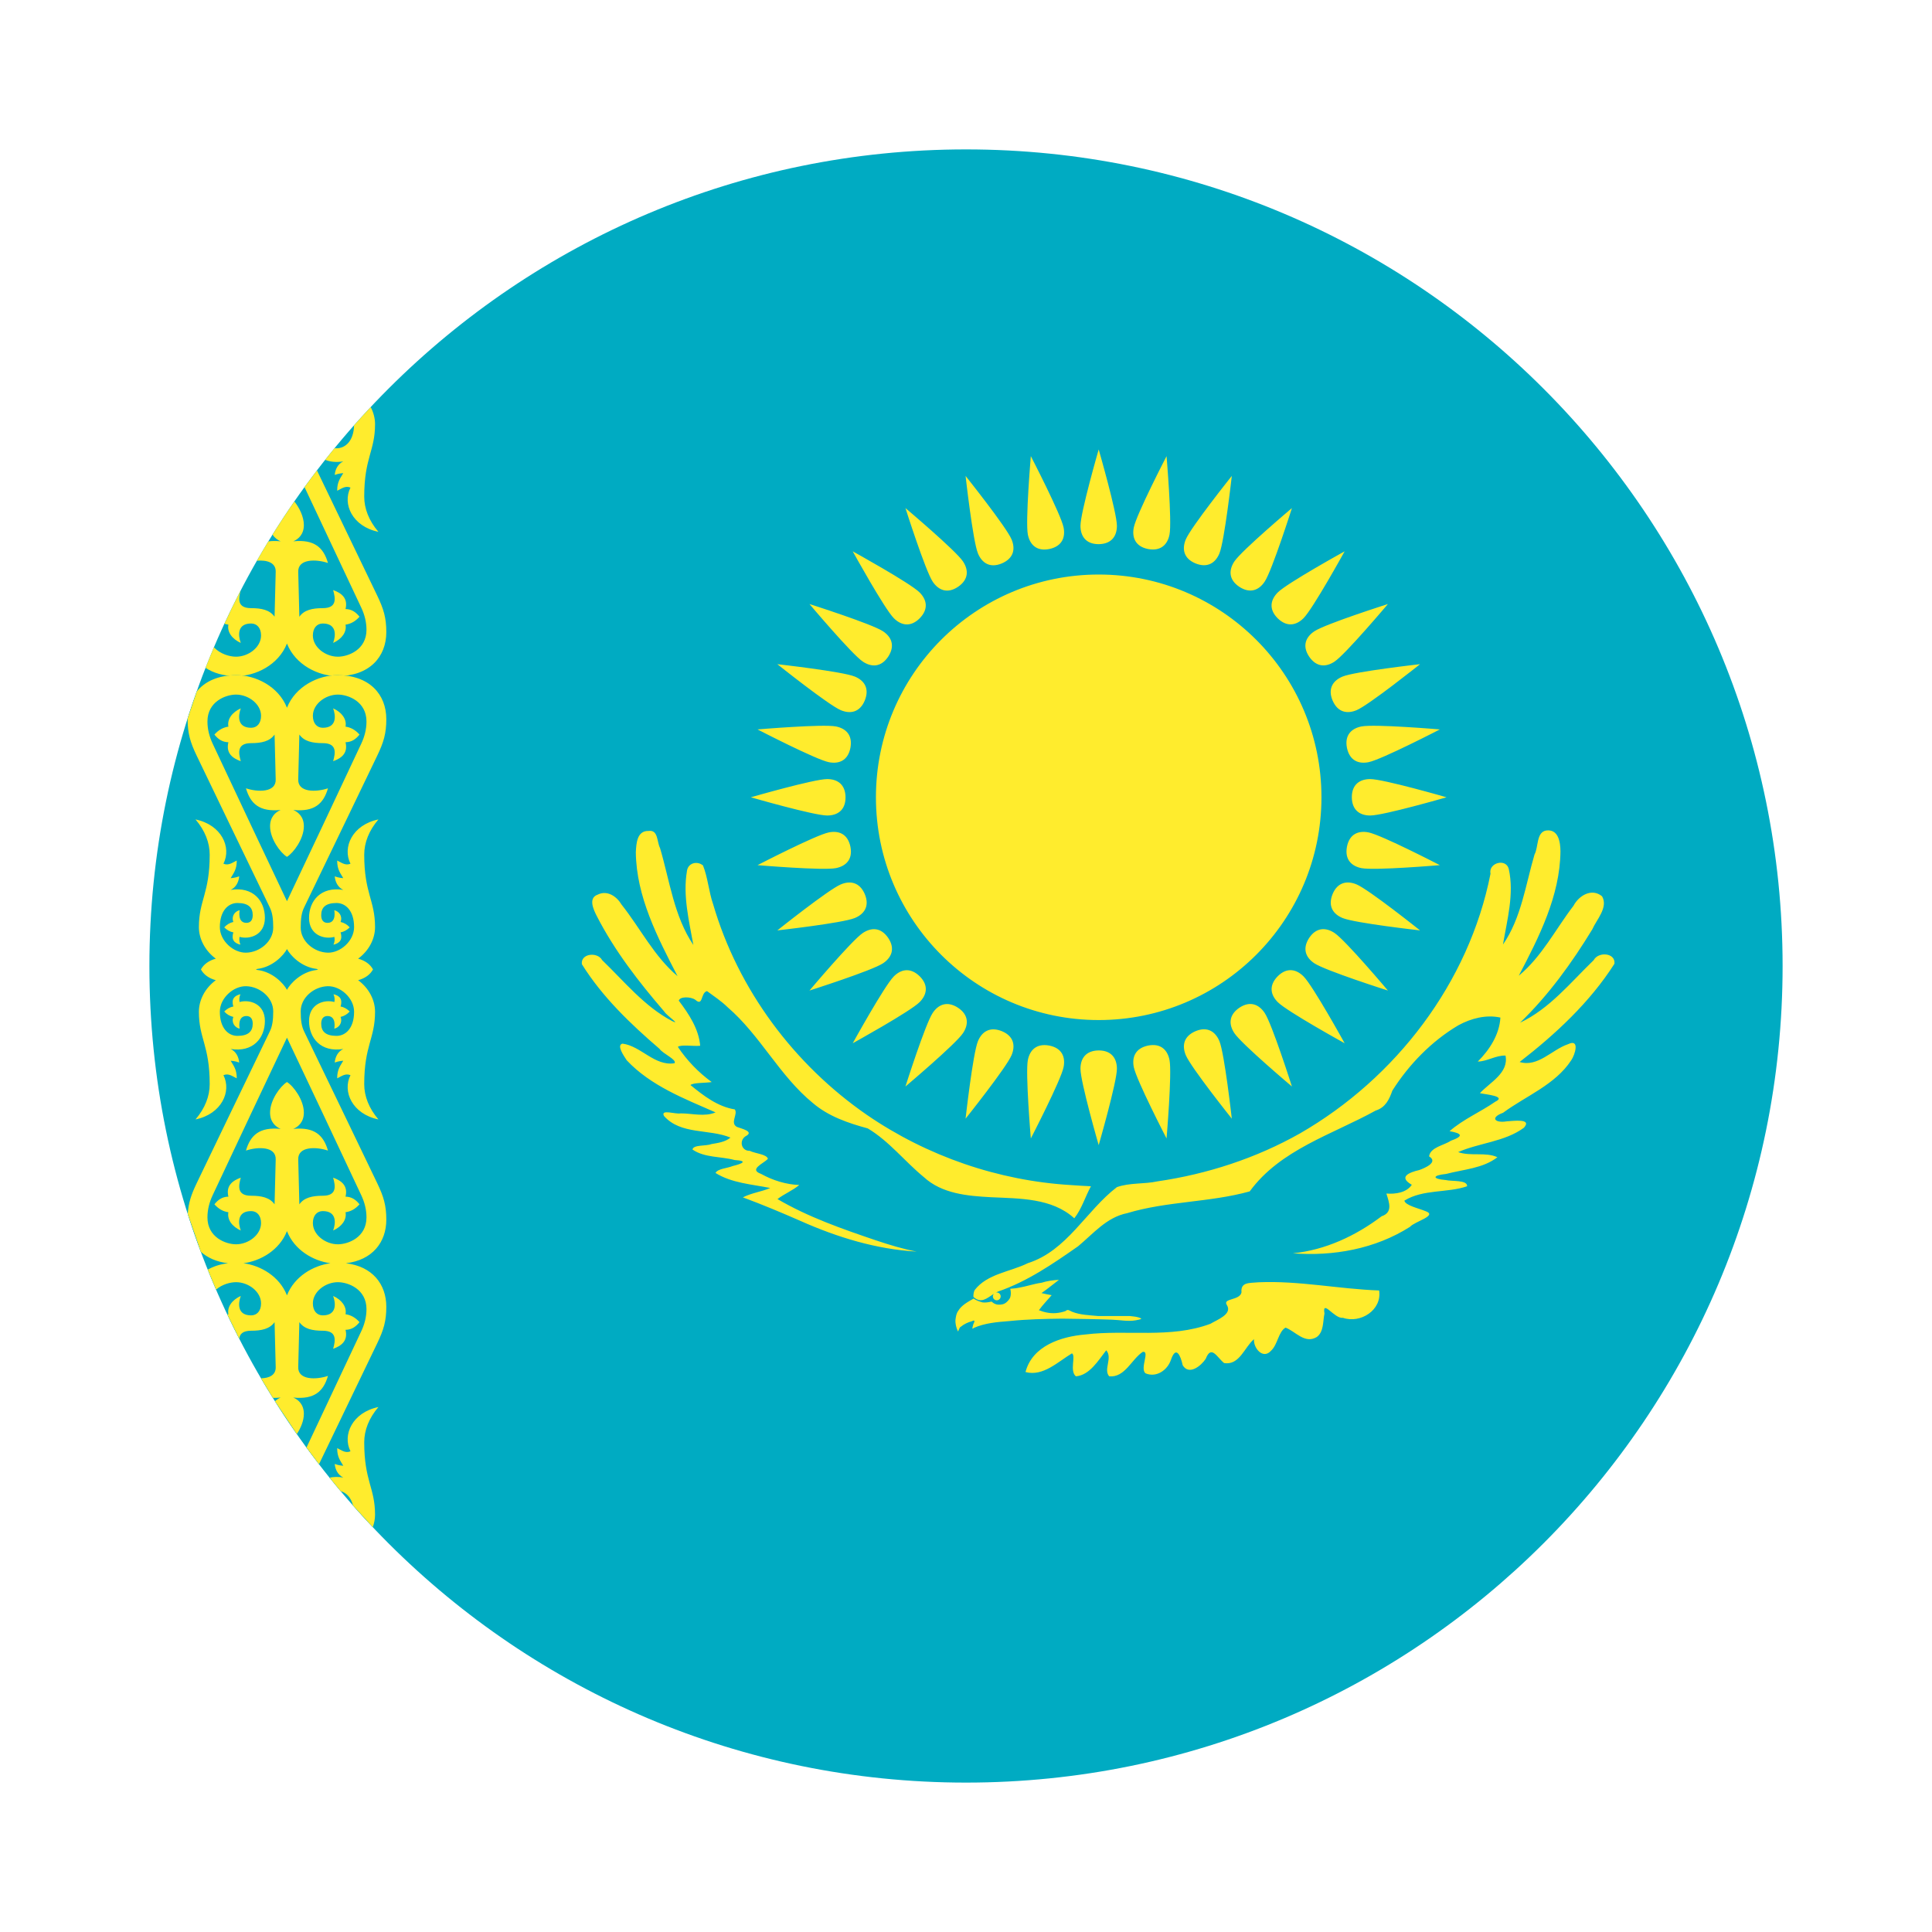
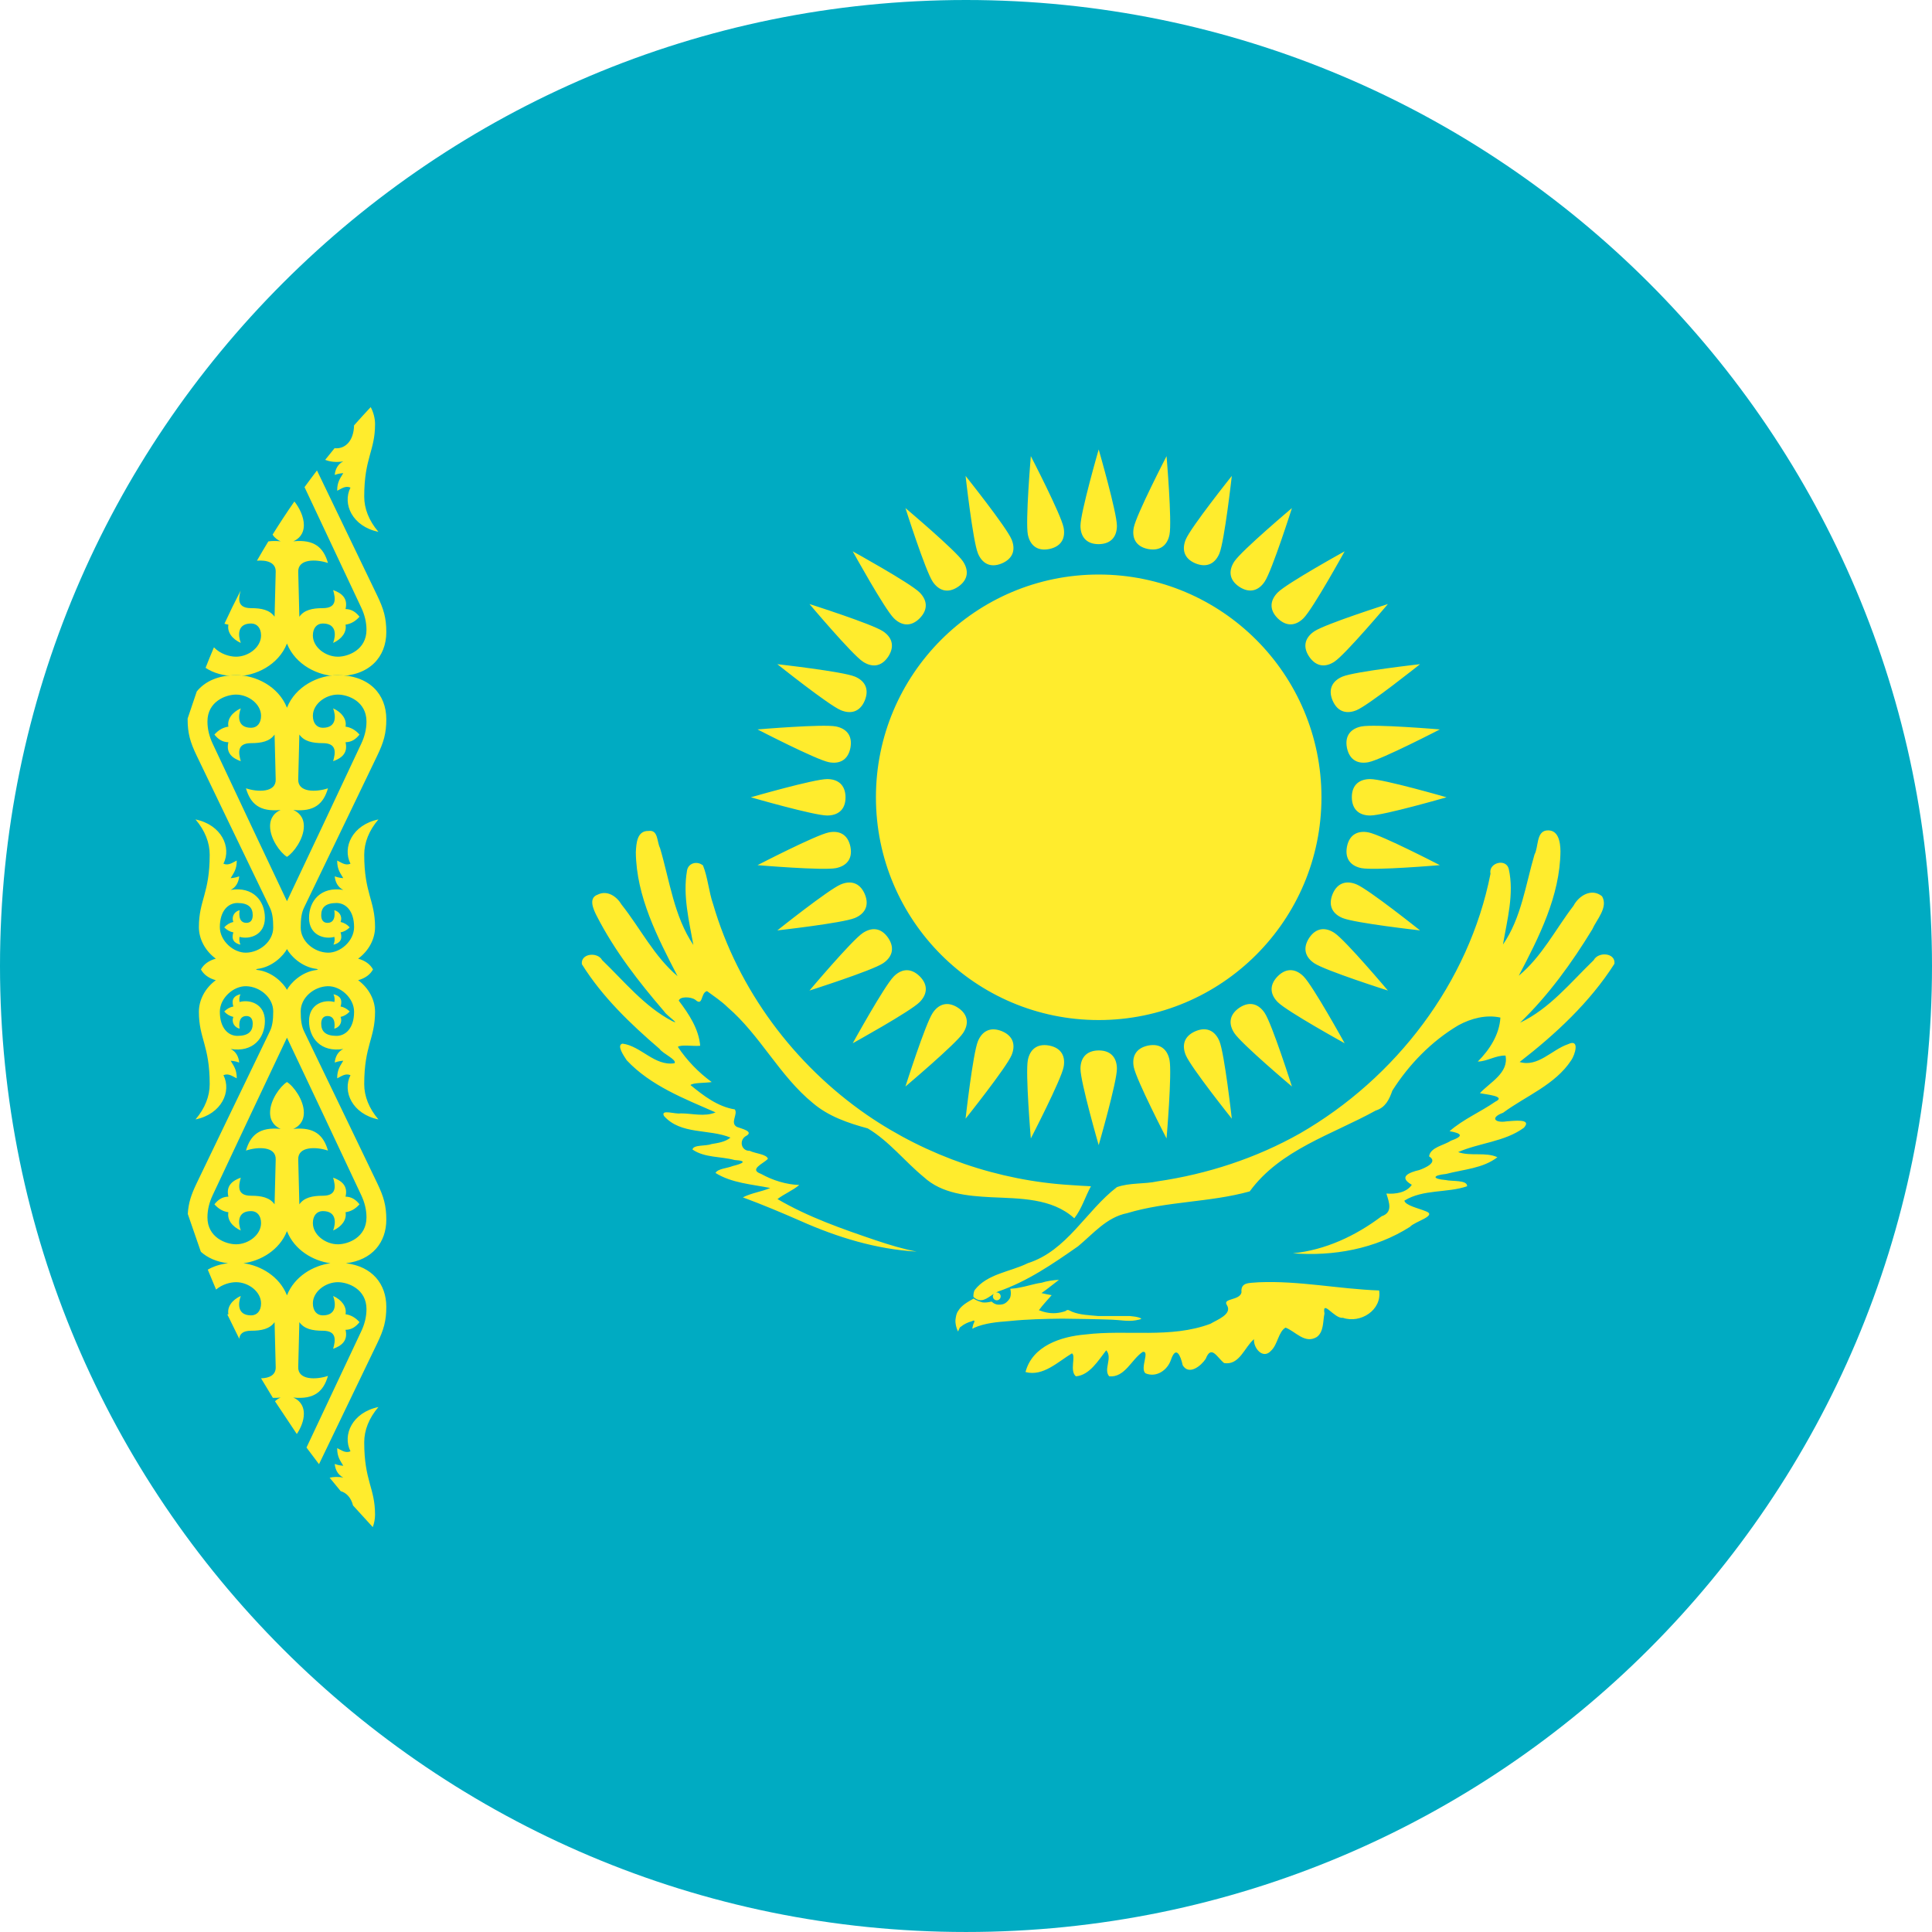
<svg xmlns="http://www.w3.org/2000/svg" shape-rendering="geometricPrecision" text-rendering="geometricPrecision" image-rendering="optimizeQuality" fill-rule="evenodd" clip-rule="evenodd" viewBox="0 0 512 511.997">
-   <path fill="none" fill-rule="nonzero" d="M256 0c70.683 0 134.689 28.664 181.012 74.987C483.336 121.31 512 185.315 512 255.999c0 70.683-28.664 134.688-74.988 181.011-46.323 46.324-110.329 74.987-181.012 74.987-70.677 0-134.689-28.663-181.013-74.987C28.664 390.687 0 326.675 0 255.999 0 185.315 28.664 121.31 74.987 74.987 121.311 28.664 185.316 0 256 0z" />
+   <path fill="#00ABC2" fill-rule="nonzero" d="M256 0c70.683 0 134.689 28.664 181.012 74.987C483.336 121.31 512 185.315 512 255.999c0 70.683-28.664 134.688-74.988 181.011-46.323 46.324-110.329 74.987-181.012 74.987-70.677 0-134.689-28.663-181.013-74.987C28.664 390.687 0 326.675 0 255.999 0 185.315 28.664 121.31 74.987 74.987 121.311 28.664 185.316 0 256 0z" />
  <path fill="none" fill-rule="nonzero" d="M256.001 19.596c65.278 0 124.382 26.466 167.162 69.243 42.776 42.779 69.242 101.883 69.242 167.161 0 65.277-26.466 124.382-69.245 167.158-42.777 42.779-101.881 69.245-167.159 69.245-65.278 0-124.383-26.466-167.162-69.242C46.062 380.382 19.596 321.277 19.596 256c0-65.278 26.466-124.382 69.243-167.161 42.779-42.777 101.884-69.243 167.162-69.243z" />
  <path fill="#00ABC2" fill-rule="nonzero" d="M256.001 39.594c119.517 0 216.407 96.886 216.407 216.406 0 119.517-96.89 216.406-216.407 216.406-119.521 0-216.407-96.889-216.407-216.406 0-119.52 96.886-216.406 216.407-216.406z" />
  <path fill="#FFEC2D" fill-rule="nonzero" d="M54.479 176.983a200.607 200.607 0 012.22-5.443c1.659 1.786 4.159 2.491 5.857 2.491 3.283 0 6.627-2.5 6.627-5.627 0-1.978-1.074-3.17-2.627-3.17-3.711 0-3.483 3.156-2.746 5.145-2.308-1.036-3.651-2.89-3.282-4.844a5.348 5.348 0 01-1.045-.248 213.448 213.448 0 014.283-8.756c-.605 2.187-.912 4.635 2.79 4.635 2.763 0 4.939.478 6.209 2.273.073-2.394.298-11.847.298-11.847.115-2.554-2.392-3.221-4.972-2.999a215.319 215.319 0 013.023-5.116c.945-.136 2.025-.148 3.262-.024-.782-.325-1.588-.892-2.137-1.777a215.546 215.546 0 015.774-8.78c1.32 1.662 2.512 4.036 2.512 6.25 0 2.462-1.446 3.74-2.804 4.307 5.594-.561 8.012 1.653 9.193 5.745-3.123-1.057-8.039-1.16-7.879 2.394 0 0 .224 9.453.298 11.847 1.27-1.795 3.445-2.273 6.208-2.273 3.791 0 3.375-2.563 2.746-4.789 1.993.712 4.024 1.996 3.283 5.028 1.694.029 2.795.892 3.702 2.034-1.152 1.296-2.395 1.916-3.702 2.096.368 1.954-.975 3.808-3.283 4.844.738-1.989.965-5.145-2.746-5.145-1.552 0-2.627 1.192-2.627 3.17 0 3.127 3.342 5.627 6.627 5.627 2.746 0 7.581-1.842 7.581-7.12 0-2.099-.519-4.039-1.375-5.866-1.163-2.489-9.595-20.402-15.041-31.948A228.324 228.324 0 0184 124.674a35201.28 35201.28 0 0115.957 33.141c1.73 3.59 2.417 5.943 2.417 9.695 0 6.616-4.502 11.67-12.953 11.67-5.016 0-11.124-2.923-13.374-8.638-2.247 5.715-8.354 8.638-13.37 8.638-3.374 0-6.117-.806-8.198-2.197zm31.7-55.122a201.802 201.802 0 012.477-3.076l.525.015c2.3 0 4.538-1.878 4.65-6.076a216.973 216.973 0 014.411-4.838c.764 1.458 1.148 3.014 1.148 4.511 0 7.167-2.867 8.9-2.867 19.209 0 3.18 1.237 6.377 3.761 9.335-6.896-1.414-9.609-7.387-7.401-11.729-1.405-.585-2.423.339-3.522.838-.041-2.397.921-3.448 1.612-4.667 0 0-1.192.059-2.267.478.145-1.541.859-2.916 2.267-3.59-1.883.305-3.483.122-4.794-.41z" />
  <path fill="#00ABC2" fill-rule="nonzero" d="M98.79 404.705a220.84 220.84 0 01-5.234-5.74c-.546-2.163-1.821-3.386-3.262-3.79a228.414 228.414 0 01-2.937-3.575c1.057-.23 2.264-.266 3.616-.047-1.408-.673-2.122-2.052-2.267-3.59 1.075.416 2.267.478 2.267.478-.691-1.222-1.653-2.273-1.612-4.667 1.095.499 2.117 1.42 3.522.838-2.208-4.342.505-10.317 7.401-11.731-2.524 2.961-3.761 6.155-3.761 9.337 0 10.309 2.867 12.039 2.867 19.207a9.53 9.53 0 01-.6 3.28zm-14.25-16.68a224.52 224.52 0 01-3.315-4.411 11871.035 11871.035 0 0014.522-30.837c.856-1.828 1.375-3.764 1.375-5.863 0-5.279-4.835-7.121-7.581-7.121-3.285 0-6.627 2.501-6.627 5.624 0 1.978 1.075 3.17 2.627 3.17 3.711 0 3.484-3.155 2.746-5.145 2.308 1.039 3.651 2.893 3.283 4.847 1.307.18 2.55.8 3.702 2.093-.907 1.143-2.008 2.005-3.702 2.037.741 3.032-1.29 4.313-3.283 5.025.629-2.226 1.045-4.786-2.746-4.786-2.763 0-4.938-.481-6.208-2.276-.074 2.395-.298 11.85-.298 11.85-.16 3.552 4.756 3.451 7.879 2.395-1.181 4.091-3.599 6.302-9.193 5.741 1.358.57 2.804 1.848 2.804 4.311 0 1.842-.826 3.796-1.865 5.354a215.98 215.98 0 01-5.784-8.685 4.85 4.85 0 011.5-.98c-.741.074-1.426.101-2.06.08a213.286 213.286 0 01-3.133-5.181c2.152-.044 3.977-.847 3.88-3.035 0 0-.225-9.455-.298-11.85-1.27 1.795-3.446 2.276-6.209 2.276-2.273 0-3.035.919-3.144 2.135a224.353 224.353 0 01-3.171-6.457l.287-.047c-.369-1.954.974-3.808 3.282-4.847-.74 1.99-.965 5.145 2.746 5.145 1.553 0 2.627-1.192 2.627-3.17 0-3.123-3.344-5.624-6.627-5.624-1.517 0-3.666.561-5.293 1.955a204.897 204.897 0 01-2.199-5.276c1.49-.865 3.285-1.455 5.369-1.7-3.028-.355-5.444-1.444-7.206-3.044a214.672 214.672 0 01-3.463-10.017c.174-2.925.892-5.095 2.374-8.177 0 0 13.943-28.996 19.372-40.211.679-1.399.897-2.991.897-5.326 0-3.604-3.498-6.55-7.164-6.642-3.342-.083-6.982 3.115-6.982 6.761 0 4.428 2.296 6.403 4.655 6.403 2.902 0 4.059-1.193 4.059-3.23 0-1.42-.687-2.034-1.67-2.034-2.492 0-1.793 3.351-1.793 3.351-1.236-.272-2.252-1.536-1.671-3.112a4.48 4.48 0 01-2.417-1.438c.667-.646 1.432-1.145 2.417-1.316-.584-1.925.195-2.864 1.881-3.26-.339.739-.351 1.421-.239 2.064 2.651-.755 6.716.446 6.716 5.025 0 4.549-3.159 8.378-9.075 7.421 1.408.674 2.123 2.049 2.267 3.59-1.074-.419-2.267-.478-2.267-.478.691 1.219 1.653 2.27 1.612 4.667-1.098-.499-2.117-1.423-3.522-.838 2.205 4.342-.505 10.314-7.401 11.729 2.524-2.962 3.758-6.156 3.758-9.335 0-10.309-2.863-12.042-2.863-19.209 0-3 1.541-6.235 4.596-8.438v.121c-2.019-.543-3.312-1.535-4.056-2.887h.006l-.006-.003c.744-1.349 2.037-2.344 4.056-2.884v.118c-3.055-2.199-4.596-5.438-4.596-8.437 0-7.168 2.863-8.898 2.863-19.207 0-3.182-1.234-6.376-3.758-9.337 6.896 1.414 9.606 7.389 7.401 11.732 1.405.584 2.424-.34 3.522-.839.041 2.394-.921 3.445-1.612 4.667 0 0 1.193-.062 2.267-.478-.144 1.538-.859 2.917-2.267 3.59 5.916-.957 9.075 2.872 9.075 7.419 0 4.581-4.065 5.78-6.716 5.027-.112.641-.1 1.323.239 2.064-1.686-.396-2.465-1.338-1.881-3.263-.985-.168-1.75-.67-2.417-1.316a4.488 4.488 0 012.417-1.435c-.581-1.579.435-2.843 1.671-3.111 0 0-.699 3.35 1.793 3.35.983 0 1.67-.614 1.67-2.034 0-2.04-1.157-3.232-4.059-3.232-2.359 0-4.655 1.975-4.655 6.403 0 3.646 3.64 6.846 6.982 6.763 3.666-.091 7.164-3.037 7.164-6.642 0-2.335-.218-3.93-.897-5.326-5.429-11.215-19.372-40.213-19.372-40.213-1.727-3.59-2.415-5.943-2.415-9.692l.003-.181c.765-2.409 1.57-4.797 2.418-7.167 2.146-2.663 5.688-4.322 10.533-4.322 5.013 0 11.118 2.919 13.37 8.632 2.253-5.713 8.361-8.632 13.374-8.632 8.451 0 12.953 5.054 12.953 11.67 0 3.749-.687 6.102-2.417 9.692 0 0-13.943 28.998-19.372 40.213-.676 1.396-.895 2.991-.895 5.326 0 3.605 3.498 6.551 7.165 6.642 3.342.083 6.982-3.117 6.982-6.763 0-4.428-2.297-6.403-4.656-6.403-2.902 0-4.059 1.192-4.059 3.232 0 1.42.685 2.034 1.671 2.034 2.489 0 1.792-3.35 1.792-3.35 1.237.268 2.252 1.532 1.671 3.111a4.502 4.502 0 012.418 1.435c-.668.646-1.432 1.148-2.418 1.316.584 1.925-.195 2.867-1.881 3.263.34-.741.352-1.423.239-2.064-2.651.753-6.715-.446-6.715-5.027 0-4.547 3.155-8.376 9.074-7.419-1.408-.673-2.122-2.052-2.267-3.59 1.075.416 2.267.478 2.267.478-.691-1.222-1.653-2.273-1.612-4.667 1.095.499 2.117 1.423 3.522.839-2.208-4.343.505-10.318 7.401-11.732-2.524 2.961-3.761 6.155-3.761 9.337 0 10.309 2.867 12.039 2.867 19.207 0 2.999-1.541 6.238-4.597 8.437v-.118c2.02.54 3.312 1.535 4.057 2.884l-.006.003h.006c-.745 1.352-2.037 2.344-4.057 2.887v-.121c3.056 2.203 4.597 5.438 4.597 8.438 0 7.167-2.867 8.9-2.867 19.209 0 3.179 1.237 6.373 3.761 9.335-6.896-1.415-9.609-7.387-7.401-11.729-1.405-.585-2.427.339-3.522.838-.041-2.397.921-3.448 1.612-4.667 0 0-1.192.059-2.267.478.145-1.541.859-2.916 2.267-3.59-5.919.957-9.074-2.872-9.074-7.421 0-4.579 4.064-5.78 6.715-5.025.113-.643.101-1.325-.239-2.064 1.686.396 2.465 1.335 1.881 3.26.986.171 1.75.67 2.418 1.316a4.494 4.494 0 01-2.418 1.438c.581 1.576-.434 2.84-1.671 3.112 0 0 .697-3.351-1.792-3.351-.986 0-1.671.614-1.671 2.034 0 2.037 1.157 3.23 4.059 3.23 2.359 0 4.656-1.975 4.656-6.403 0-3.646-3.64-6.844-6.982-6.761-3.667.092-7.165 3.038-7.165 6.642 0 2.335.219 3.927.895 5.326 5.429 11.215 19.372 40.211 19.372 40.211 1.73 3.59 2.417 5.943 2.417 9.695 0 6.004-3.708 10.722-10.71 11.543 7.002.82 10.71 5.538 10.71 11.542 0 3.75-.687 6.102-2.417 9.692L84.54 388.025zm3.029-53.253c-4.576.617-9.541 3.483-11.522 8.507-1.981-5.027-6.946-7.894-11.525-8.507 4.579-.614 9.544-3.481 11.525-8.508 1.981 5.024 6.944 7.891 11.522 8.508zm-11.519-48.02v-.003h-.003v.003c-1.774 1.092-4.475 4.783-4.475 8.11 0 2.462 1.446 3.74 2.804 4.31-5.594-.561-8.012 1.653-9.193 5.745 3.124-1.057 8.039-1.16 7.88 2.394 0 0-.225 9.452-.298 11.847-1.27-1.795-3.446-2.273-6.209-2.273-3.791 0-3.377-2.563-2.746-4.789-1.992.712-4.023 1.996-3.282 5.028-1.695.029-2.799.891-3.702 2.034 1.148 1.296 2.394 1.916 3.702 2.093-.369 1.954.974 3.808 3.282 4.847-.74-1.989-.965-5.145 2.746-5.145 1.553 0 2.627 1.192 2.627 3.17 0 3.124-3.344 5.627-6.627 5.627-2.745 0-7.581-1.845-7.581-7.12 0-2.1.519-4.039 1.372-5.867 4.033-8.614 16.958-36.024 19.7-41.766l.003-.003v.003c2.742 5.742 15.667 33.152 19.697 41.766.856 1.828 1.375 3.767 1.375 5.867 0 5.275-4.835 7.12-7.581 7.12-3.285 0-6.627-2.503-6.627-5.627 0-1.978 1.075-3.17 2.627-3.17 3.711 0 3.484 3.156 2.746 5.145 2.308-1.039 3.651-2.893 3.283-4.847 1.307-.177 2.55-.797 3.702-2.093-.907-1.143-2.008-2.005-3.702-2.034.741-3.032-1.29-4.316-3.283-5.028.629 2.226 1.045 4.789-2.746 4.789-2.763 0-4.938.478-6.208 2.273a3325.91 3325.91 0 01-.298-11.847c-.16-3.554 4.756-3.451 7.879-2.394-1.181-4.092-3.599-6.306-9.193-5.745 1.358-.57 2.804-1.848 2.804-4.31 0-3.327-2.7-7.018-4.475-8.11zm0-24.438l-.003-.003c-.85-1.611-3.74-4.788-7.879-5.266l-.36-.133.36-.136c4.139-.478 7.029-3.654 7.879-5.266v-.003l.003.003c.85 1.612 3.741 4.788 7.879 5.266l.36.136-.36.133c-4.138.478-7.029 3.655-7.879 5.266v.003zm-.003-23.484v-.003c-2.742-5.745-15.667-33.152-19.7-41.769-.853-1.827-1.372-3.764-1.372-5.863 0-5.279 4.836-7.121 7.581-7.121 3.283 0 6.627 2.501 6.627 5.624 0 1.981-1.074 3.171-2.627 3.171-3.711 0-3.486-3.156-2.746-5.146-2.308 1.039-3.651 2.893-3.282 4.848-1.308.179-2.554.8-3.702 2.096.903 1.139 2.007 2.001 3.702 2.033-.741 3.032 1.29 4.314 3.282 5.025-.631-2.226-1.045-4.785 2.746-4.785 2.763 0 4.939-.478 6.209-2.276.073 2.394.298 11.85.298 11.85.159 3.551-4.756 3.45-7.88 2.394 1.181 4.091 3.599 6.302 9.193 5.741-1.358.57-2.804 1.849-2.804 4.311 0 3.33 2.701 7.014 4.475 8.109v.003h.003v-.003c1.775-1.089 4.475-4.782 4.475-8.109 0-2.462-1.446-3.741-2.804-4.311 5.594.561 8.012-1.65 9.193-5.741-3.123 1.056-8.039 1.157-7.879-2.394 0 0 .224-9.456.298-11.85 1.27 1.798 3.445 2.276 6.208 2.276 3.791 0 3.375 2.559 2.746 4.785 1.993-.711 4.024-1.993 3.283-5.025 1.694-.032 2.795-.894 3.702-2.033-1.152-1.296-2.395-1.917-3.702-2.096.368-1.955-.975-3.809-3.283-4.848.738 1.99.965 5.146-2.746 5.146-1.552 0-2.627-1.19-2.627-3.171 0-3.123 3.342-5.624 6.627-5.624 2.746 0 7.581 1.842 7.581 7.121 0 2.099-.519 4.036-1.375 5.863-4.03 8.617-16.955 36.024-19.697 41.769l-.003.003z" />
  <path fill="#FFEC2D" fill-rule="nonzero" d="M93.556 398.965l5.234 5.74c.399-1.084.6-2.2.6-3.28 0-7.168-2.867-8.898-2.867-19.207 0-3.182 1.237-6.376 3.761-9.337-6.896 1.414-9.609 7.389-7.401 11.731-1.405.582-2.427-.339-3.522-.838-.041 2.394.921 3.445 1.612 4.667 0 0-1.192-.062-2.267-.478.145 1.538.859 2.917 2.267 3.59-1.352-.219-2.559-.183-3.616.047l2.937 3.575c1.441.404 2.716 1.627 3.262 3.79zM76.047 187.558c-2.252-5.713-8.357-8.632-13.37-8.632-4.845 0-8.387 1.659-10.533 4.322l-2.418 7.167-.003.181c0 3.749.688 6.102 2.415 9.692 0 0 13.943 28.998 19.372 40.213.679 1.396.897 2.991.897 5.326 0 3.605-3.498 6.551-7.164 6.642-3.342.083-6.982-3.117-6.982-6.763 0-4.428 2.296-6.403 4.655-6.403 2.902 0 4.059 1.192 4.059 3.232 0 1.42-.687 2.034-1.67 2.034-2.492 0-1.793-3.35-1.793-3.35-1.236.268-2.252 1.532-1.671 3.111a4.488 4.488 0 00-2.417 1.435c.667.646 1.432 1.148 2.417 1.316-.584 1.925.195 2.867 1.881 3.263-.339-.741-.351-1.423-.239-2.064 2.651.753 6.716-.446 6.716-5.027 0-4.547-3.159-8.376-9.075-7.419 1.408-.673 2.123-2.052 2.267-3.59-1.074.416-2.267.478-2.267.478.691-1.222 1.653-2.273 1.612-4.667-1.098.499-2.117 1.423-3.522.839 2.205-4.343-.505-10.318-7.401-11.732 2.524 2.961 3.758 6.155 3.758 9.337 0 10.309-2.863 12.039-2.863 19.207 0 2.999 1.541 6.238 4.596 8.437v-.118c-2.019.54-3.312 1.535-4.056 2.884l.006.003h-.006c.744 1.352 2.037 2.344 4.056 2.887v-.121c-3.055 2.203-4.596 5.438-4.596 8.438 0 7.167 2.863 8.9 2.863 19.209 0 3.179-1.234 6.373-3.758 9.335 6.896-1.415 9.606-7.387 7.401-11.729 1.405-.585 2.424.339 3.522.838.041-2.397-.921-3.448-1.612-4.667 0 0 1.193.059 2.267.478-.144-1.541-.859-2.916-2.267-3.59 5.916.957 9.075-2.872 9.075-7.421 0-4.579-4.065-5.78-6.716-5.025-.112-.643-.1-1.325.239-2.064-1.686.396-2.465 1.335-1.881 3.26-.985.171-1.75.67-2.417 1.316a4.48 4.48 0 002.417 1.438c-.581 1.576.435 2.84 1.671 3.112 0 0-.699-3.351 1.793-3.351.983 0 1.67.614 1.67 2.034 0 2.037-1.157 3.23-4.059 3.23-2.359 0-4.655-1.975-4.655-6.403 0-3.646 3.64-6.844 6.982-6.761 3.666.092 7.164 3.038 7.164 6.642 0 2.335-.218 3.927-.897 5.326-5.429 11.215-19.372 40.211-19.372 40.211-1.482 3.082-2.2 5.252-2.374 8.177l3.463 10.017c1.762 1.6 4.178 2.689 7.206 3.044-2.084.245-3.879.835-5.369 1.7l2.199 5.276c1.627-1.394 3.776-1.955 5.293-1.955 3.283 0 6.627 2.501 6.627 5.624 0 1.978-1.074 3.17-2.627 3.17-3.711 0-3.486-3.155-2.746-5.145-2.308 1.039-3.651 2.893-3.282 4.847l-.287.047 3.171 6.457c.109-1.216.871-2.135 3.144-2.135 2.763 0 4.939-.481 6.209-2.276.073 2.395.298 11.85.298 11.85.097 2.188-1.728 2.991-3.88 3.035l3.133 5.181c.634.021 1.319-.006 2.06-.08a4.85 4.85 0 00-1.5.98l5.784 8.685c1.039-1.558 1.865-3.512 1.865-5.354 0-2.463-1.446-3.741-2.804-4.311 5.594.561 8.012-1.65 9.193-5.741-3.123 1.056-8.039 1.157-7.879-2.395 0 0 .224-9.455.298-11.85 1.27 1.795 3.445 2.276 6.208 2.276 3.791 0 3.375 2.56 2.746 4.786 1.993-.712 4.024-1.993 3.283-5.025 1.694-.032 2.795-.894 3.702-2.037-1.152-1.293-2.395-1.913-3.702-2.093.368-1.954-.975-3.808-3.283-4.847.738 1.99.965 5.145-2.746 5.145-1.552 0-2.627-1.192-2.627-3.17 0-3.123 3.342-5.624 6.627-5.624 2.746 0 7.581 1.842 7.581 7.121 0 2.099-.519 4.035-1.375 5.863-2.734 5.845-9.556 20.328-14.522 30.837l3.315 4.411 15.417-32.019c1.73-3.59 2.417-5.942 2.417-9.692 0-6.004-3.708-10.722-10.71-11.542 7.002-.821 10.71-5.539 10.71-11.543 0-3.752-.687-6.105-2.417-9.695 0 0-13.943-28.996-19.372-40.211-.676-1.399-.895-2.991-.895-5.326 0-3.604 3.498-6.55 7.165-6.642 3.342-.083 6.982 3.115 6.982 6.761 0 4.428-2.297 6.403-4.656 6.403-2.902 0-4.059-1.193-4.059-3.23 0-1.42.685-2.034 1.671-2.034 2.489 0 1.792 3.351 1.792 3.351 1.237-.272 2.252-1.536 1.671-3.112a4.494 4.494 0 002.418-1.438c-.668-.646-1.432-1.145-2.418-1.316.584-1.925-.195-2.864-1.881-3.26.34.739.352 1.421.239 2.064-2.651-.755-6.715.446-6.715 5.025 0 4.549 3.155 8.378 9.074 7.421-1.408.674-2.122 2.049-2.267 3.59 1.075-.419 2.267-.478 2.267-.478-.691 1.219-1.653 2.27-1.612 4.667 1.095-.499 2.117-1.423 3.522-.838-2.208 4.342.505 10.314 7.401 11.729-2.524-2.962-3.761-6.156-3.761-9.335 0-10.309 2.867-12.042 2.867-19.209 0-3-1.541-6.235-4.597-8.438v.121c2.02-.543 3.312-1.535 4.057-2.887h-.006l.006-.003c-.745-1.349-2.037-2.344-4.057-2.884v.118c3.056-2.199 4.597-5.438 4.597-8.437 0-7.168-2.867-8.898-2.867-19.207 0-3.182 1.237-6.376 3.761-9.337-6.896 1.414-9.609 7.389-7.401 11.732-1.405.584-2.427-.34-3.522-.839-.041 2.394.921 3.445 1.612 4.667 0 0-1.192-.062-2.267-.478.145 1.538.859 2.917 2.267 3.59-5.919-.957-9.074 2.872-9.074 7.419 0 4.581 4.064 5.78 6.715 5.027.113.641.101 1.323-.239 2.064 1.686-.396 2.465-1.338 1.881-3.263.986-.168 1.75-.67 2.418-1.316a4.502 4.502 0 00-2.418-1.435c.581-1.579-.434-2.843-1.671-3.111 0 0 .697 3.35-1.792 3.35-.986 0-1.671-.614-1.671-2.034 0-2.04 1.157-3.232 4.059-3.232 2.359 0 4.656 1.975 4.656 6.403 0 3.646-3.64 6.846-6.982 6.763-3.667-.091-7.165-3.037-7.165-6.642 0-2.335.219-3.93.895-5.326 5.429-11.215 19.372-40.213 19.372-40.213 1.73-3.59 2.417-5.943 2.417-9.692 0-6.616-4.502-11.67-12.953-11.67-5.013 0-11.121 2.919-13.374 8.632zm11.522 147.214c-4.576.617-9.541 3.483-11.522 8.507-1.981-5.027-6.946-7.894-11.525-8.507 4.579-.614 9.544-3.481 11.525-8.508 1.981 5.024 6.944 7.891 11.522 8.508zm-11.519-48.02v-.003h-.003v.003c-1.774 1.092-4.475 4.783-4.475 8.11 0 2.462 1.446 3.74 2.804 4.31-5.594-.561-8.012 1.653-9.193 5.745 3.124-1.057 8.039-1.16 7.88 2.394 0 0-.225 9.452-.298 11.847-1.27-1.795-3.446-2.273-6.209-2.273-3.791 0-3.377-2.563-2.746-4.789-1.992.712-4.023 1.996-3.282 5.028-1.695.029-2.799.891-3.702 2.034 1.148 1.296 2.394 1.916 3.702 2.093-.369 1.954.974 3.808 3.282 4.847-.74-1.989-.965-5.145 2.746-5.145 1.553 0 2.627 1.192 2.627 3.17 0 3.124-3.344 5.627-6.627 5.627-2.745 0-7.581-1.845-7.581-7.12 0-2.1.519-4.039 1.372-5.867 4.033-8.614 16.958-36.024 19.7-41.766l.003-.003v.003c2.742 5.742 15.667 33.152 19.697 41.766.856 1.828 1.375 3.767 1.375 5.867 0 5.275-4.835 7.12-7.581 7.12-3.285 0-6.627-2.503-6.627-5.627 0-1.978 1.075-3.17 2.627-3.17 3.711 0 3.484 3.156 2.746 5.145 2.308-1.039 3.651-2.893 3.283-4.847 1.307-.177 2.55-.797 3.702-2.093-.907-1.143-2.008-2.005-3.702-2.034.741-3.032-1.29-4.316-3.283-5.028.629 2.226 1.045 4.789-2.746 4.789-2.763 0-4.938.478-6.208 2.273a3325.91 3325.91 0 01-.298-11.847c-.16-3.554 4.756-3.451 7.879-2.394-1.181-4.092-3.599-6.306-9.193-5.745 1.358-.57 2.804-1.848 2.804-4.31 0-3.327-2.7-7.018-4.475-8.11zm0-24.438l-.003-.003c-.85-1.611-3.74-4.788-7.879-5.266l-.36-.133.36-.136c4.139-.478 7.029-3.654 7.879-5.266v-.003l.003.003c.85 1.612 3.741 4.788 7.879 5.266l.36.136-.36.133c-4.138.478-7.029 3.655-7.879 5.266v.003zm-.003-23.484v-.003c-2.742-5.745-15.667-33.152-19.7-41.769-.853-1.827-1.372-3.764-1.372-5.863 0-5.279 4.836-7.121 7.581-7.121 3.283 0 6.627 2.501 6.627 5.624 0 1.981-1.074 3.171-2.627 3.171-3.711 0-3.486-3.156-2.746-5.146-2.308 1.039-3.651 2.893-3.282 4.848-1.308.179-2.554.8-3.702 2.096.903 1.139 2.007 2.001 3.702 2.033-.741 3.032 1.29 4.314 3.282 5.025-.631-2.226-1.045-4.785 2.746-4.785 2.763 0 4.939-.478 6.209-2.276.073 2.394.298 11.85.298 11.85.159 3.551-4.756 3.45-7.88 2.394 1.181 4.091 3.599 6.302 9.193 5.741-1.358.57-2.804 1.849-2.804 4.311 0 3.33 2.701 7.014 4.475 8.109v.003h.003v-.003c1.775-1.089 4.475-4.782 4.475-8.109 0-2.462-1.446-3.741-2.804-4.311 5.594.561 8.012-1.65 9.193-5.741-3.123 1.056-8.039 1.157-7.879-2.394 0 0 .224-9.456.298-11.85 1.27 1.798 3.445 2.276 6.208 2.276 3.791 0 3.375 2.559 2.746 4.785 1.993-.711 4.024-1.993 3.283-5.025 1.694-.032 2.795-.894 3.702-2.033-1.152-1.296-2.395-1.917-3.702-2.096.368-1.955-.975-3.809-3.283-4.848.738 1.99.965 5.146-2.746 5.146-1.552 0-2.627-1.19-2.627-3.171 0-3.123 3.342-5.624 6.627-5.624 2.746 0 7.581 1.842 7.581 7.121 0 2.099-.519 4.036-1.375 5.863-4.03 8.617-16.955 36.024-19.697 41.769l-.003.003zM348.958 354.325c-3.18 1.91-5.606-1.476-8.263-2.491-1.898 1.033-2.072 4.481-3.846 6.113-2.123 2.415-4.72-.676-4.528-3.055-2.536 2.137-3.82 6.984-7.921 6.338-1.945-1.586-3.388-4.915-4.873-1.125-1.211 1.851-4.437 4.487-6.105 1.691-.519-2.47-1.756-5.375-3.1-1.452-.923 2.775-3.884 4.818-6.748 3.601-1.567-1.281 1.258-6.021-.738-5.685-2.984 1.972-4.72 6.869-8.882 6.48-1.615-1.816.983-4.892-.791-6.905-2.093 2.686-4.416 6.621-8.036 6.905-1.75-1.42.068-5.485-1.05-6.087-3.714 2.225-7.634 6.196-12.307 4.953 1.821-6.964 9.428-9.408 15.828-9.951 11.008-1.352 22.589 1.136 33.18-2.837 1.709-1.042 5.857-2.518 4.381-4.933-1.308-1.907 3.401-1.163 3.852-3.389-.28-2.821 2.164-2.435 4.549-2.68 10.695-.46 21.261 1.792 31.923 2.173.806 5.195-4.959 8.844-9.6 7.241-2.217.357-5.538-5.098-4.888-1.128-.446 2.081-.133 4.833-2.037 6.223zm-59.846-39.952c-1.534 2.786-2.438 5.993-4.413 8.487-5.939-5.405-14.553-5.225-22.089-5.585-6.22-.334-12.983-.907-17.798-5.343-5.062-4.148-9.195-9.532-14.851-12.895-5.163-1.405-10.368-3.161-14.521-6.7-8.871-7.233-13.951-17.963-22.621-25.417-1.653-1.63-3.601-2.89-5.452-4.268-1.759.427-.963 4.224-3.117 2.29-1.173-.835-4.101-.915-4.364.248 2.648 3.493 5.302 7.48 5.671 11.947-1.809.186-5.024-.381-5.918.292a36.83 36.83 0 008.974 9.328c-1.677.269-4.983.124-5.624.8 3.469 2.828 7.191 5.718 11.734 6.445.93 1.225-1.361 3.595.567 4.64 1.116.454 4.8 1.219 2.264 2.492-1.742 1.171-1.095 3.908 1.131 3.846 1.408.72 4.569.894 4.817 2.14-1.248 1.272-5.13 2.778-1.827 3.967 3.091 1.712 6.612 2.826 10.137 2.946-1.768 1.491-3.95 2.335-5.771 3.735 8.139 4.773 17.16 7.911 26.078 10.934 3.548 1.187 7.138 2.291 10.819 2.987-10.692-.617-21.027-3.781-30.763-8.115-5.048-2.211-10.128-4.351-15.303-6.258 2.27-1.181 4.891-1.467 7.244-2.488-4.882-.98-10.217-1.299-14.506-3.983.656-1.175 3.15-1.231 4.529-1.827 2.594-.623 4.203-1.375.546-1.6-3.687-1.001-7.918-.552-11.168-2.778.21-1.334 3.611-.868 4.995-1.443 1.745-.301 3.684-.552 5.077-1.724-5.7-2.365-13.156-.691-17.623-5.724-1.03-1.919 3.2-.372 4.405-.694 3.058 0 6.346.974 9.26-.259-8.31-3.649-17.207-7.062-23.542-13.81-.703-1.083-2.811-4.047-1.11-4.413 4.93.652 8.499 6.034 13.774 5.195.703-.944-3.064-2.491-4.003-3.84-7.69-6.601-15.155-13.762-20.546-22.405-.369-2.888 4.169-3.318 5.364-1.09 5.88 5.665 11.191 12.274 18.518 16.142 2.598 1.26-1.494-1.491-2.037-2.492-6.769-7.858-13.213-16.159-17.942-25.416-.847-1.668-2.253-4.688.283-5.577 2.533-1.269 5.045.461 6.329 2.637 4.977 6.275 8.638 13.735 14.837 18.963-5.281-10.249-10.92-21.036-11.055-32.829.124-2.285.271-5.745 3.371-5.65 2.603-.395 2.19 2.937 3.043 4.526 2.565 8.663 3.685 18.042 8.83 25.69-1.137-6.426-2.811-13.045-1.698-19.577.257-2.146 2.672-2.796 4.248-1.5 1.276 3.121 1.538 6.973 2.701 10.308 6.607 22.604 21.443 42.485 40.776 55.825 15.923 10.923 34.822 17.441 54.107 18.577 1.741.154 3.489.207 5.233.313zm-23.919 29.189a1.04 1.04 0 00-1.039-1.039l-.219.024c.18-.098.363-.192.552-.272 7.764-2.669 14.536-7.335 21.213-11.997 4.044-3.347 7.554-7.687 12.986-8.773 10.597-3.206 21.862-2.816 32.501-5.774 8.103-11.091 21.862-15.049 33.39-21.423 2.586-.805 3.586-2.934 4.413-5.287 4.401-6.946 10.394-13.1 17.481-17.304 3.354-1.833 7.357-2.887 11.153-2.049-.271 4.523-2.866 8.529-5.998 11.658 2.562-.056 4.767-1.677 7.356-1.586.889 4.641-4.124 7.07-6.79 9.961 1.485.345 7.174.776 4.074 2.263-3.953 2.743-8.463 4.624-12.112 7.809 3.365.605 3.749 1.319.328 2.538-1.854 1.255-5.414 1.695-5.759 4.139 2.541 1.562-1.169 3.114-2.604 3.622-2.736.638-5.615 1.827-1.975 3.909-1.379 2.078-4.33 2.52-6.739 2.317.732 2.356 1.789 4.991-1.27 6.031-6.854 5.18-14.898 8.95-23.515 9.812 10.763.829 21.85-1.169 31.049-7.023 1.216-1.437 7.584-2.981 4.02-4.186-1.676-.699-5.269-1.476-5.514-2.754 4.983-3.073 11.262-1.978 16.62-3.805.138-1.736-4.077-1.255-5.647-1.647-3.749-.307-3.528-1.264.085-1.618 4.573-1.213 9.751-1.449 13.597-4.431-3.132-1.452-7.07-.174-10.411-1.358 5.664-2.479 12.348-2.73 17.428-6.453 2.317-2.574-2.964-1.771-4.502-1.706-3.138.546-4.587-.956-1.024-2.261 6.087-4.487 13.791-7.401 18.066-13.907 1.012-1.455 2.382-5.842-.847-4.265-4.248 1.413-7.983 6.187-12.824 4.711 9.535-7.392 18.609-15.805 25.128-26.031.336-2.949-4.295-3.267-5.5-.953-6.125 5.904-11.672 12.871-19.516 16.572 7.513-7.25 13.724-15.837 19.141-24.734 1.163-2.645 4.286-5.827 2.592-8.768-2.731-2.258-6.149-.189-7.569 2.515-4.762 6.217-8.378 13.473-14.503 18.536 5.364-10.232 10.913-21.122 11.049-32.923-.018-2.43-.504-6.011-3.805-5.556-2.615.469-1.992 4.384-3.073 6.364-2.373 8.062-3.489 16.794-8.357 23.855 1.095-6.553 3.011-13.384 1.541-20-.688-2.954-5.464-1.685-4.847 1.243-5.706 28.894-25.095 54.166-50.452 68.787-11.611 6.568-24.581 10.804-37.774 12.723-3.551.776-7.388.322-10.78 1.532-8.222 6.303-13.199 16.85-23.608 20.154-4.663 2.317-10.747 2.789-14.083 7.122-.287.553-.349 1.196-.337 1.81 2.061 1.889 3.613.334 5.408-.806a1.038 1.038 0 101.822.682zm85.005-132.272c0-32.601-26.432-59.033-59.034-59.033-32.605 0-59.034 26.432-59.034 59.033 0 32.605 26.429 59.034 59.034 59.034 32.602 0 59.034-26.429 59.034-59.034zm-72.123-65.793c3.436-.73 4.298-3.138 3.785-5.718-.685-3.446-8.679-18.896-8.679-18.896s-1.473 17.334-.788 20.779c.513 2.58 2.24 4.519 5.682 3.835zm-52.708 78.879c-.726-3.433-3.134-4.295-5.717-3.781-3.442.685-18.896 8.678-18.896 8.678s17.337 1.474 20.779.789c2.583-.514 4.52-2.241 3.834-5.683v-.003zm78.883 52.711c-3.433.726-4.295 3.135-3.781 5.715.685 3.445 8.679 18.898 8.679 18.898s1.47-17.337.788-20.779c-.514-2.583-2.244-4.519-5.686-3.834zm52.708-78.883c.729 3.433 3.138 4.295 5.718 3.782 3.442-.686 18.895-8.679 18.895-8.679s-17.334-1.473-20.779-.789c-2.58.514-4.519 2.244-3.834 5.686zm-103.065-42.691c2.895-1.987 2.768-4.543 1.307-6.731-1.951-2.919-15.25-14.137-15.25-14.137s5.275 16.581 7.224 19.498c1.464 2.19 3.802 3.321 6.719 1.37zm-18.51 93.046c-1.986-2.893-4.54-2.769-6.73-1.305-2.916 1.948-14.134 15.25-14.134 15.25s16.578-5.275 19.498-7.227c2.187-1.461 3.318-3.799 1.366-6.718zm93.05 18.509c-2.893 1.986-2.769 4.543-1.308 6.73 1.951 2.92 15.25 14.137 15.25 14.137s-5.272-16.581-7.223-19.498c-1.462-2.19-3.8-3.318-6.719-1.369zm18.509-93.047c1.986 2.893 4.543 2.769 6.73 1.305 2.92-1.948 14.137-15.25 14.137-15.25s-16.581 5.276-19.501 7.227c-2.187 1.461-3.318 3.799-1.366 6.718zm-111.559 0c1.916-2.943.821-5.257-1.366-6.718-2.92-1.951-19.498-7.227-19.498-7.227s11.218 13.302 14.134 15.25c2.19 1.464 4.782 1.612 6.73-1.305zm18.51 93.047c-2.944-1.913-5.255-.821-6.719 1.369-1.949 2.917-7.224 19.498-7.224 19.498s13.302-11.217 15.25-14.137c1.464-2.187 1.612-4.779-1.307-6.73zm93.049-18.509c-1.913 2.943-.821 5.257 1.366 6.718 2.92 1.952 19.501 7.227 19.501 7.227s-11.217-13.302-14.137-15.25c-2.187-1.464-4.779-1.612-6.73 1.305zm-18.509-93.046c2.943 1.912 5.257.82 6.719-1.37 1.951-2.917 7.223-19.498 7.223-19.498s-13.299 11.218-15.25 14.137c-1.461 2.188-1.609 4.779 1.308 6.731zm-103.066 42.691c.644-3.451-1.251-5.172-3.834-5.686-3.442-.684-20.779.789-20.779.789s15.454 7.993 18.896 8.679c2.583.513 5.032-.34 5.717-3.782zm52.708 78.883c-3.451-.644-5.169 1.251-5.682 3.834-.685 3.442.788 20.779.788 20.779s7.994-15.453 8.679-18.898c.513-2.58-.343-5.03-3.785-5.715zm78.883-52.711c-.641 3.454 1.254 5.172 3.834 5.686 3.445.685 20.779-.789 20.779-.789s-15.453-7.993-18.895-8.678c-2.58-.514-5.033.339-5.718 3.784v-.003zm-52.708-78.879c3.451.64 5.172-1.255 5.683-3.835.685-3.445-.785-20.779-.785-20.779s-7.994 15.45-8.679 18.896c-.514 2.58.339 5.033 3.781 5.718zm-38.759 3.816c3.226-1.384 3.601-3.914 2.594-6.346-1.342-3.241-12.197-16.838-12.197-16.838s1.936 17.289 3.28 20.531c1.009 2.432 3.081 3.997 6.323 2.653zm-36.307 87.65c-1.381-3.226-3.914-3.601-6.343-2.594-3.245 1.343-16.841 12.197-16.841 12.197s17.289-1.939 20.534-3.282c2.432-1.007 3.994-3.079 2.65-6.321zm87.65 36.304c-3.223 1.384-3.601 3.914-2.594 6.347 1.343 3.244 12.2 16.841 12.2 16.841s-1.939-17.293-3.282-20.534c-1.007-2.433-3.079-3.997-6.324-2.654zm36.307-87.647c1.384 3.223 3.914 3.601 6.347 2.595 3.241-1.344 16.841-12.201 16.841-12.201s-17.293 1.94-20.534 3.283c-2.433 1.006-3.997 3.079-2.654 6.323zm-109.412-21.765c2.45-2.512 1.83-4.995-.032-6.858-2.483-2.479-17.715-10.886-17.715-10.886s8.407 15.232 10.889 17.714c1.863 1.86 4.375 2.513 6.858.03zm0 94.87c-2.515-2.45-4.998-1.83-6.858.033-2.482 2.48-10.889 17.715-10.889 17.715s15.232-8.408 17.715-10.89c1.862-1.863 2.511-4.375.032-6.858zm94.87 0c-2.45 2.513-1.83 4.995.03 6.858 2.482 2.482 17.718 10.89 17.718 10.89s-8.41-15.235-10.893-17.715c-1.86-1.863-4.372-2.515-6.855-.033zm0-94.87c2.512 2.45 4.995 1.83 6.855-.033 2.483-2.479 10.89-17.714 10.89-17.714s-15.233 8.41-17.715 10.889c-1.86 1.863-2.512 4.375-.03 6.858zM229.184 185.62c1.305-3.262-.218-5.317-2.65-6.323-3.245-1.343-20.534-3.283-20.534-3.283s13.596 10.857 16.841 12.201c2.429 1.006 5 .646 6.343-2.595zm36.307 87.647c-3.259-1.302-5.314.221-6.323 2.654-1.344 3.241-3.28 20.534-3.28 20.534s10.855-13.597 12.197-16.841c1.01-2.433.65-5.004-2.594-6.347zm87.65-36.304c-1.302 3.259.221 5.314 2.654 6.321 3.241 1.343 20.534 3.282 20.534 3.282s-13.6-10.854-16.841-12.197c-2.433-1.01-5.004-.65-6.347 2.594zm-36.307-87.65c3.26 1.302 5.317-.221 6.324-2.653 1.343-3.242 3.282-20.534 3.282-20.534s-10.857 13.6-12.2 16.841c-1.007 2.432-.647 5.003 2.594 6.346zm-92.757 61.977c-.041-3.51-2.237-4.826-4.867-4.826-3.51 0-20.227 4.826-20.227 4.826s16.717 4.827 20.227 4.827c2.63 0 4.867-1.317 4.867-4.827zm67.087 67.084c-3.51.044-4.827 2.237-4.827 4.87 0 3.51 4.827 20.227 4.827 20.227s4.827-16.717 4.827-20.227c0-2.633-1.317-4.87-4.827-4.87zm67.084-67.084c.044 3.51 2.237 4.827 4.871 4.827 3.51 0 20.226-4.827 20.226-4.827s-16.716-4.826-20.226-4.826c-2.634 0-4.871 1.316-4.871 4.826zm-67.084-67.083c3.51-.045 4.827-2.238 4.827-4.871 0-3.51-4.827-20.224-4.827-20.224s-4.827 16.714-4.827 20.224c0 2.633 1.317 4.871 4.827 4.871zM280.632 339.17c-1.58.088-3.115.292-4.623.773-2.061.28-4.036.995-6.084 1.331l-.818.133-1.376.133c.089.378.148.759.148 1.14 0 .395-.044.773-.148 1.098-.088.306-.366.684-.584.921-.293.321-.599.599-.965.773-.352.177-.747.248-1.143.278-.393.014-.803 0-1.184-.145-.395-.133-.758-.381-1.095-.673-.41.1-.835.174-1.231.218a5.057 5.057 0 01-1.154 0 12.11 12.11 0 01-1.228-.41 7.061 7.061 0 01-1.142-.599c-1.491.879-3.159 1.712-4.065 3.247-.511.702-.614 1.508-.729 2.341-.074 1.024.188 2.105.628 3.055.16.278.292-1.007.789-1.184.832-.687 1.871-1.183 2.925-1.461.891-.454.773.027.41.729-.088.366-.584 1.757.086 1.054 2.969-1.316 6.261-1.579 9.464-1.827 4.649-.484 9.316-.585 13.98-.644 4.387.059 8.777.118 13.163.278 2.09.059 4.198.525 6.258.174.499-.13 1.273-.159 1.568-.452-.939-.543-2.034-.557-3.073-.688h-8.366c-2.323-.233-4.753-.262-6.946-1.142-.584-.233-1.125-.788-1.683-.189a9.939 9.939 0 01-2.603.555c-1.535.118-3.07-.204-4.487-.773 1.021-1.42 2.252-2.663 3.377-3.98a36.537 36.537 0 01-2.692-.554c1.594-1.099 3.073-2.341 4.623-3.51z" />
</svg>
